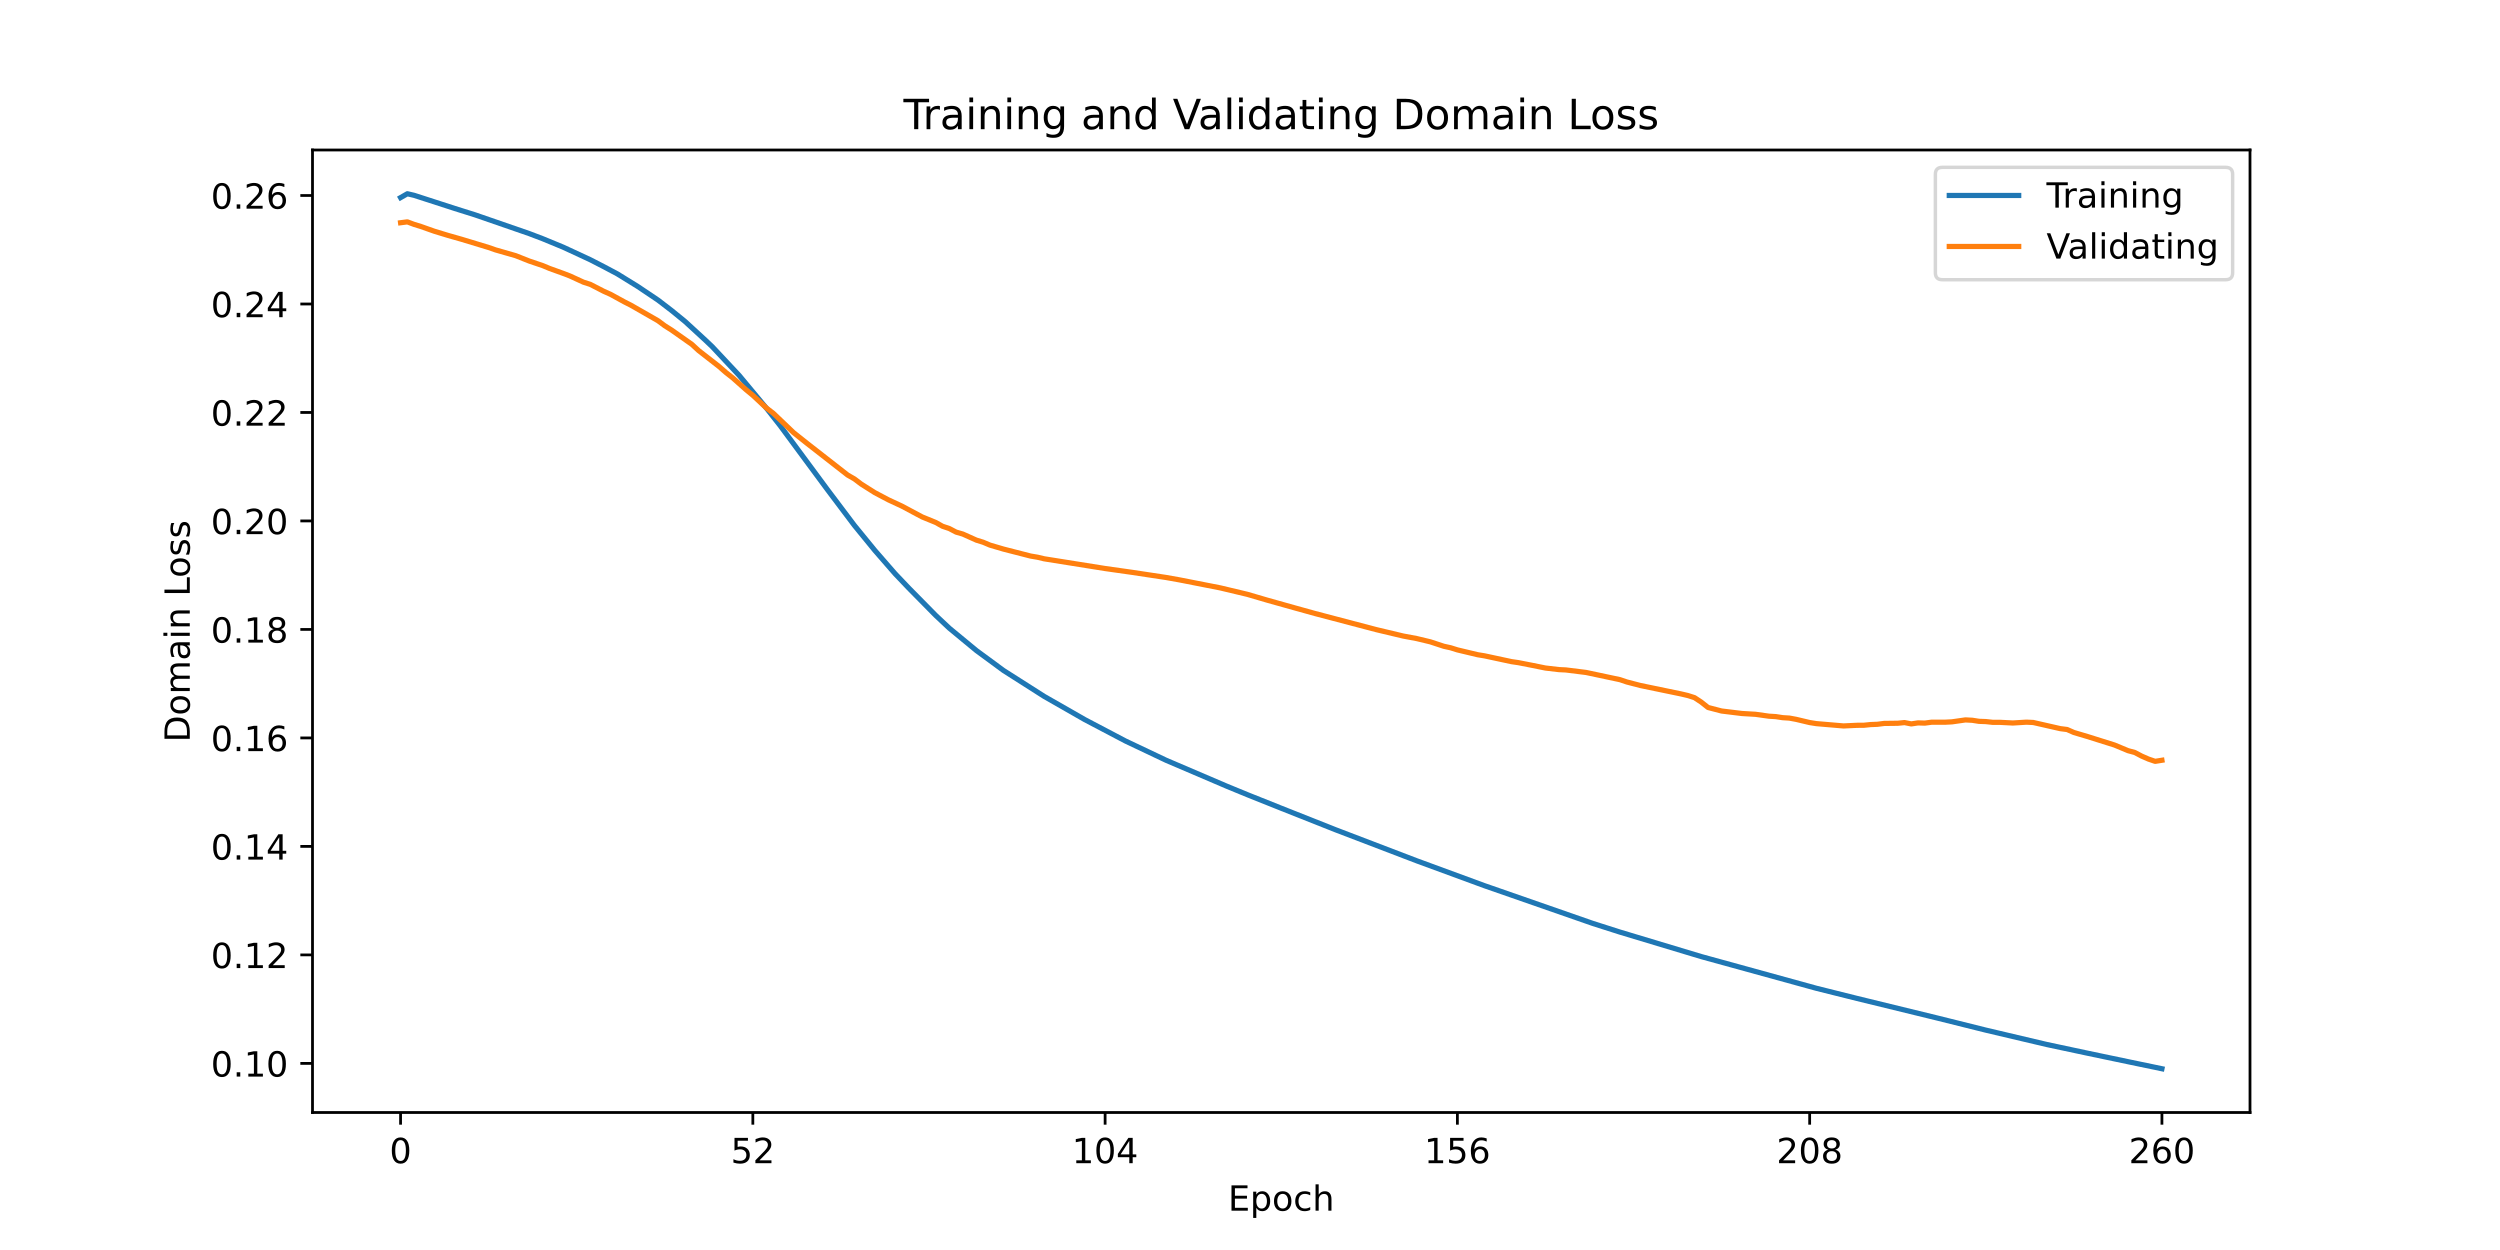
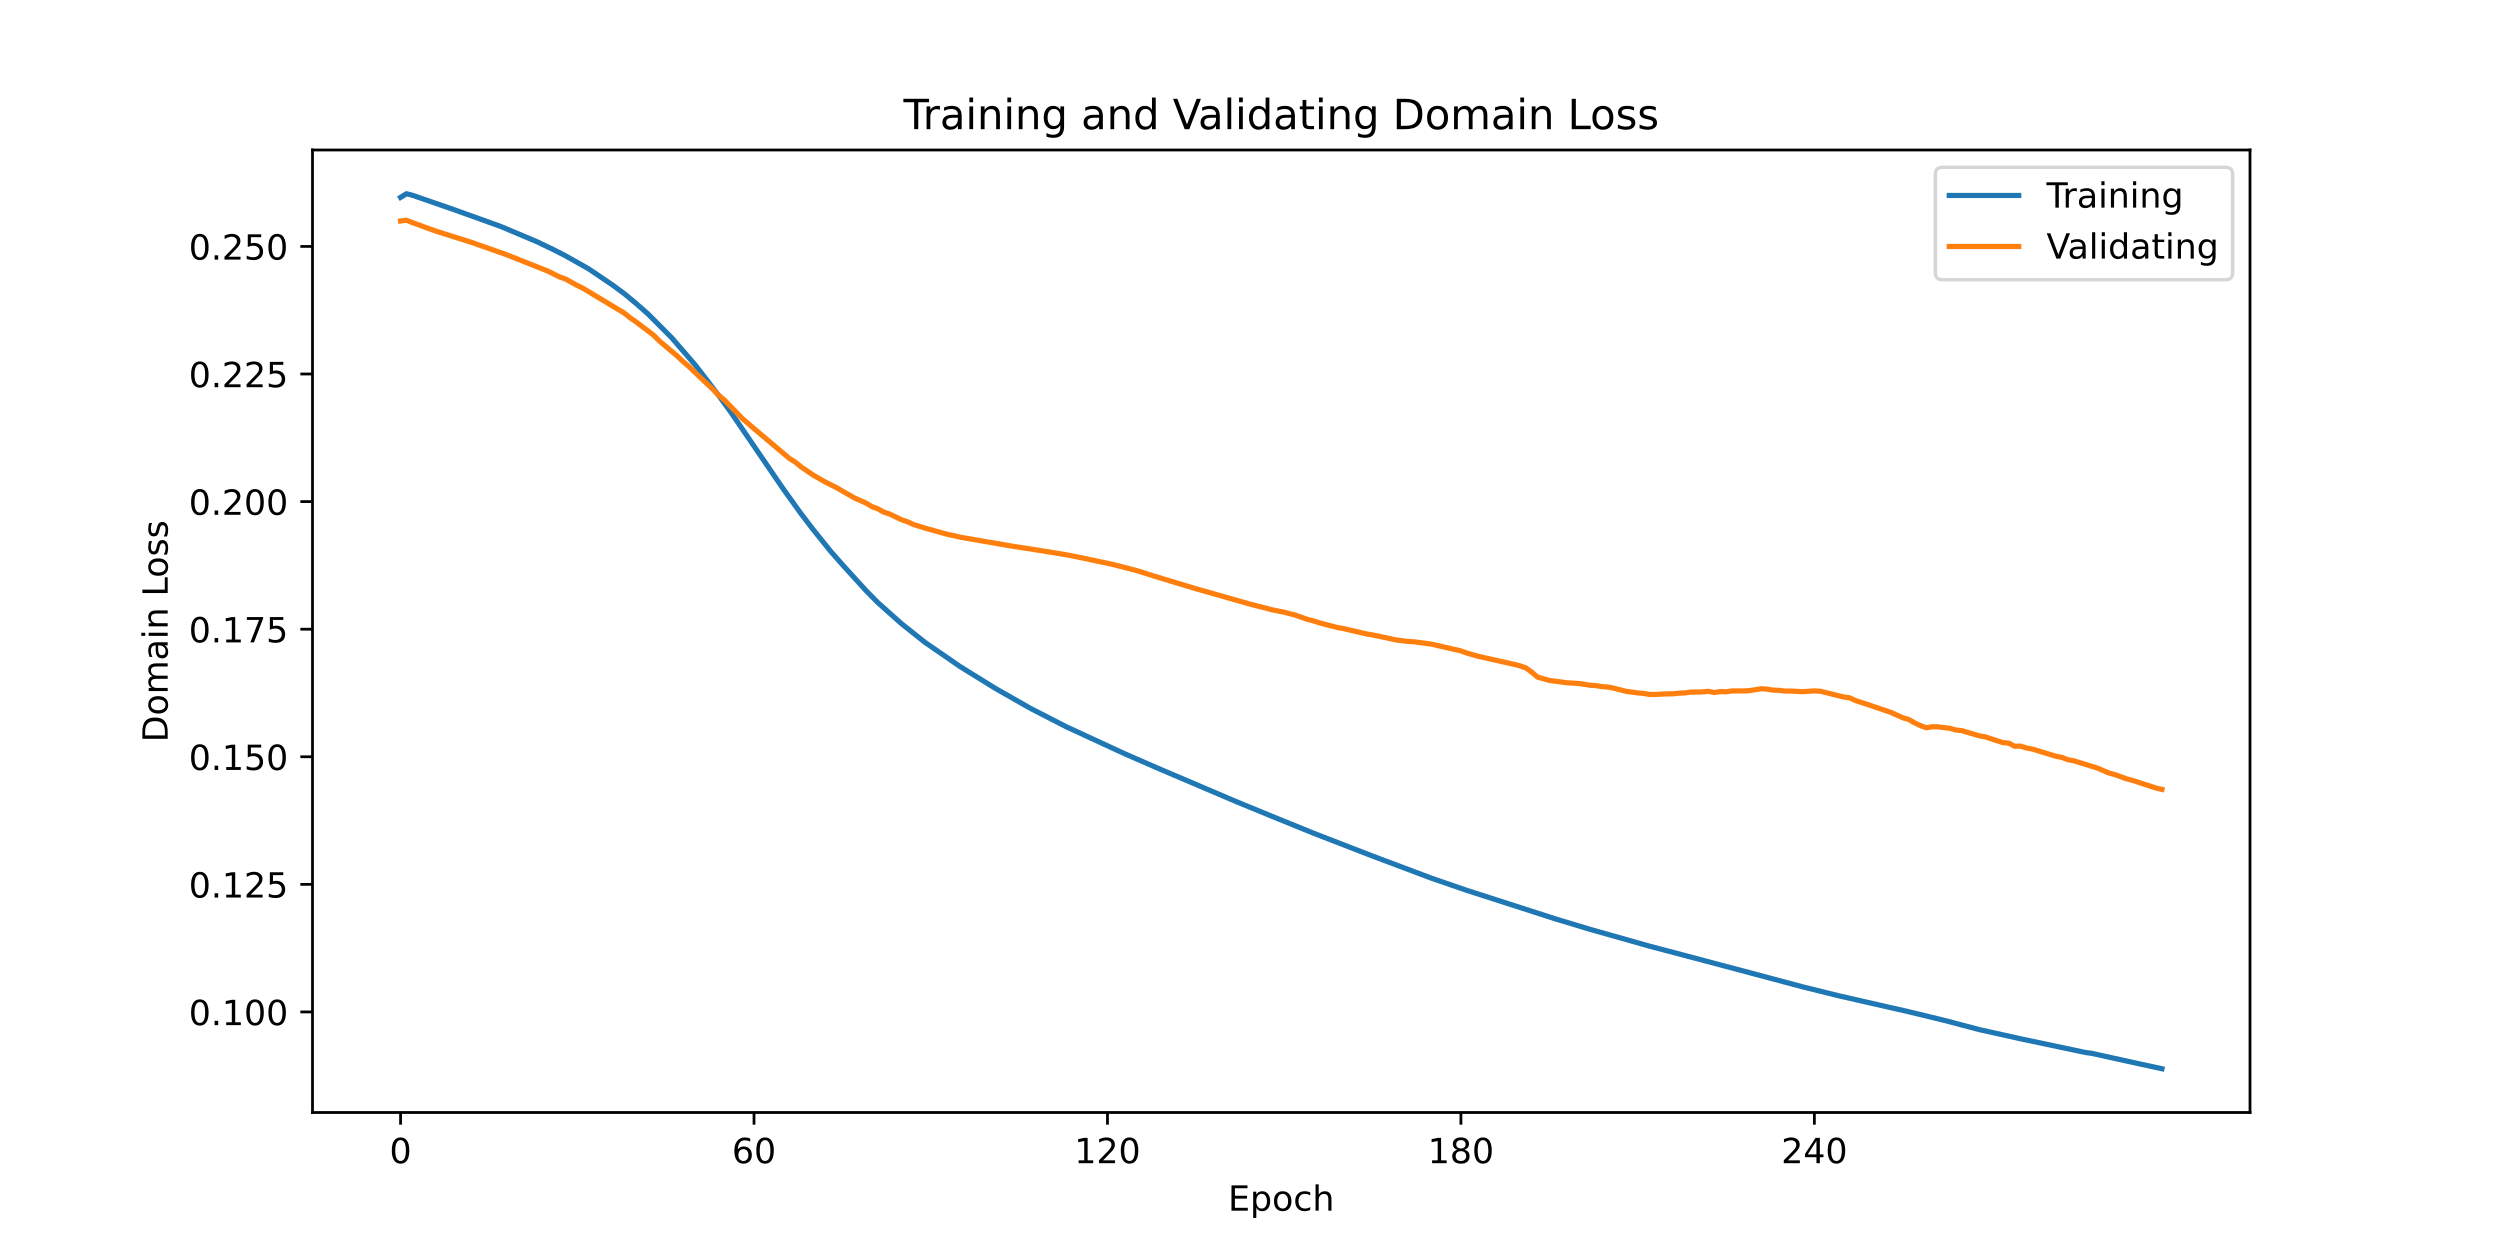
<svg xmlns="http://www.w3.org/2000/svg" xmlns:xlink="http://www.w3.org/1999/xlink" width="720pt" height="360pt" viewBox="0 0 720 360" version="1.1">
  <defs>
    <style type="text/css">*{stroke-linejoin: round; stroke-linecap: butt}</style>
  </defs>
  <g id="figure_1">
    <g id="patch_1">
      <path d="M 0 360  L 720 360  L 720 0  L 0 0  z " style="fill: #ffffff" />
    </g>
    <g id="axes_1">
      <g id="patch_2">
        <path d="M 90 320.4  L 648 320.4  L 648 43.2  L 90 43.2  z " style="fill: #ffffff" />
      </g>
      <g id="matplotlib.axis_1">
        <g id="xtick_1">
          <g id="line2d_1">
            <defs>
-               <path id="md393bb476e" d="M 0 0  L 0 3.5  " style="stroke: #000000; stroke-width: 0.8" />
+               <path id="m097f369ad6" d="M 0 0  L 0 3.5  " style="stroke: #000000; stroke-width: 0.8" />
            </defs>
            <g>
-               <use xlink:href="#md393bb476e" x="115.364" y="320.4" style="stroke: #000000; stroke-width: 0.8" />
+               <use xlink:href="#m097f369ad6" x="115.364" y="320.4" style="stroke: #000000; stroke-width: 0.8" />
            </g>
          </g>
          <g id="text_1">
            <g transform="translate(112.1824 334.9984) scale(0.1 -0.1)">
              <defs>
                <path id="DejaVuSans-30" d="M 2034 4250  Q 1547 4250 1301 3770  Q 1056 3291 1056 2328  Q 1056 1369 1301 889  Q 1547 409 2034 409  Q 2525 409 2770 889  Q 3016 1369 3016 2328  Q 3016 3291 2770 3770  Q 2525 4250 2034 4250  z M 2034 4750  Q 2819 4750 3233 4129  Q 3647 3509 3647 2328  Q 3647 1150 3233 529  Q 2819 -91 2034 -91  Q 1250 -91 836 529  Q 422 1150 422 2328  Q 422 3509 836 4129  Q 1250 4750 2034 4750  z " transform="scale(0.015625)" />
              </defs>
              <use xlink:href="#DejaVuSans-30" />
            </g>
          </g>
        </g>
        <g id="xtick_2">
          <g id="line2d_2">
            <g>
-               <use xlink:href="#md393bb476e" x="216.818" y="320.4" style="stroke: #000000; stroke-width: 0.8" />
+               <use xlink:href="#m097f369ad6" x="217.157" y="320.4" style="stroke: #000000; stroke-width: 0.8" />
            </g>
          </g>
          <g id="text_2">
-             <g transform="translate(210.4557 334.9984) scale(0.1 -0.1)">
-               <defs>
-                 <path id="DejaVuSans-35" d="M 691 4666  L 3169 4666  L 3169 4134  L 1269 4134  L 1269 2991  Q 1406 3038 1543 3061  Q 1681 3084 1819 3084  Q 2600 3084 3056 2656  Q 3513 2228 3513 1497  Q 3513 744 3044 326  Q 2575 -91 1722 -91  Q 1428 -91 1123 -41  Q 819 9 494 109  L 494 744  Q 775 591 1075 516  Q 1375 441 1709 441  Q 2250 441 2565 725  Q 2881 1009 2881 1497  Q 2881 1984 2565 2268  Q 2250 2553 1709 2553  Q 1456 2553 1204 2497  Q 953 2441 691 2322  L 691 4666  z " transform="scale(0.015625)" />
-                 <path id="DejaVuSans-32" d="M 1228 531  L 3431 531  L 3431 0  L 469 0  L 469 531  Q 828 903 1448 1529  Q 2069 2156 2228 2338  Q 2531 2678 2651 2914  Q 2772 3150 2772 3378  Q 2772 3750 2511 3984  Q 2250 4219 1831 4219  Q 1534 4219 1204 4116  Q 875 4013 500 3803  L 500 4441  Q 881 4594 1212 4672  Q 1544 4750 1819 4750  Q 2544 4750 2975 4387  Q 3406 4025 3406 3419  Q 3406 3131 3298 2873  Q 3191 2616 2906 2266  Q 2828 2175 2409 1742  Q 1991 1309 1228 531  z " transform="scale(0.015625)" />
-               </defs>
-               <use xlink:href="#DejaVuSans-35" />
-               <use xlink:href="#DejaVuSans-32" transform="translate(63.62305 0)" />
+             <g transform="translate(210.795 334.9984) scale(0.1 -0.1)">
+               <defs>
+                 <path id="DejaVuSans-36" d="M 2113 2584  Q 1688 2584 1439 2293  Q 1191 2003 1191 1497  Q 1191 994 1439 701  Q 1688 409 2113 409  Q 2538 409 2786 701  Q 3034 994 3034 1497  Q 3034 2003 2786 2293  Q 2538 2584 2113 2584  z M 3366 4563  L 3366 3988  Q 3128 4100 2886 4159  Q 2644 4219 2406 4219  Q 1781 4219 1451 3797  Q 1122 3375 1075 2522  Q 1259 2794 1537 2939  Q 1816 3084 2150 3084  Q 2853 3084 3261 2657  Q 3669 2231 3669 1497  Q 3669 778 3244 343  Q 2819 -91 2113 -91  Q 1303 -91 875 529  Q 447 1150 447 2328  Q 447 3434 972 4092  Q 1497 4750 2381 4750  Q 2619 4750 2861 4703  Q 3103 4656 3366 4563  z " transform="scale(0.015625)" />
+               </defs>
+               <use xlink:href="#DejaVuSans-36" />
+               <use xlink:href="#DejaVuSans-30" transform="translate(63.62305 0)" />
            </g>
          </g>
        </g>
        <g id="xtick_3">
          <g id="line2d_3">
            <g>
-               <use xlink:href="#md393bb476e" x="318.273" y="320.4" style="stroke: #000000; stroke-width: 0.8" />
+               <use xlink:href="#m097f369ad6" x="318.951" y="320.4" style="stroke: #000000; stroke-width: 0.8" />
            </g>
          </g>
          <g id="text_3">
-             <g transform="translate(308.729 334.9984) scale(0.1 -0.1)">
+             <g transform="translate(309.4076 334.9984) scale(0.1 -0.1)">
              <defs>
                <path id="DejaVuSans-31" d="M 794 531  L 1825 531  L 1825 4091  L 703 3866  L 703 4441  L 1819 4666  L 2450 4666  L 2450 531  L 3481 531  L 3481 0  L 794 0  L 794 531  z " transform="scale(0.015625)" />
-                 <path id="DejaVuSans-34" d="M 2419 4116  L 825 1625  L 2419 1625  L 2419 4116  z M 2253 4666  L 3047 4666  L 3047 1625  L 3713 1625  L 3713 1100  L 3047 1100  L 3047 0  L 2419 0  L 2419 1100  L 313 1100  L 313 1709  L 2253 4666  z " transform="scale(0.015625)" />
+                 <path id="DejaVuSans-32" d="M 1228 531  L 3431 531  L 3431 0  L 469 0  L 469 531  Q 828 903 1448 1529  Q 2069 2156 2228 2338  Q 2531 2678 2651 2914  Q 2772 3150 2772 3378  Q 2772 3750 2511 3984  Q 2250 4219 1831 4219  Q 1534 4219 1204 4116  Q 875 4013 500 3803  L 500 4441  Q 881 4594 1212 4672  Q 1544 4750 1819 4750  Q 2544 4750 2975 4387  Q 3406 4025 3406 3419  Q 3406 3131 3298 2873  Q 3191 2616 2906 2266  Q 2828 2175 2409 1742  Q 1991 1309 1228 531  z " transform="scale(0.015625)" />
              </defs>
              <use xlink:href="#DejaVuSans-31" />
-               <use xlink:href="#DejaVuSans-30" transform="translate(63.62305 0)" />
-               <use xlink:href="#DejaVuSans-34" transform="translate(127.2461 0)" />
+               <use xlink:href="#DejaVuSans-32" transform="translate(63.62305 0)" />
+               <use xlink:href="#DejaVuSans-30" transform="translate(127.2461 0)" />
            </g>
          </g>
        </g>
        <g id="xtick_4">
          <g id="line2d_4">
            <g>
-               <use xlink:href="#md393bb476e" x="419.727" y="320.4" style="stroke: #000000; stroke-width: 0.8" />
+               <use xlink:href="#m097f369ad6" x="420.745" y="320.4" style="stroke: #000000; stroke-width: 0.8" />
            </g>
          </g>
          <g id="text_4">
-             <g transform="translate(410.1835 334.9984) scale(0.1 -0.1)">
-               <defs>
-                 <path id="DejaVuSans-36" d="M 2113 2584  Q 1688 2584 1439 2293  Q 1191 2003 1191 1497  Q 1191 994 1439 701  Q 1688 409 2113 409  Q 2538 409 2786 701  Q 3034 994 3034 1497  Q 3034 2003 2786 2293  Q 2538 2584 2113 2584  z M 3366 4563  L 3366 3988  Q 3128 4100 2886 4159  Q 2644 4219 2406 4219  Q 1781 4219 1451 3797  Q 1122 3375 1075 2522  Q 1259 2794 1537 2939  Q 1816 3084 2150 3084  Q 2853 3084 3261 2657  Q 3669 2231 3669 1497  Q 3669 778 3244 343  Q 2819 -91 2113 -91  Q 1303 -91 875 529  Q 447 1150 447 2328  Q 447 3434 972 4092  Q 1497 4750 2381 4750  Q 2619 4750 2861 4703  Q 3103 4656 3366 4563  z " transform="scale(0.015625)" />
+             <g transform="translate(411.2015 334.9984) scale(0.1 -0.1)">
+               <defs>
+                 <path id="DejaVuSans-38" d="M 2034 2216  Q 1584 2216 1326 1975  Q 1069 1734 1069 1313  Q 1069 891 1326 650  Q 1584 409 2034 409  Q 2484 409 2743 651  Q 3003 894 3003 1313  Q 3003 1734 2745 1975  Q 2488 2216 2034 2216  z M 1403 2484  Q 997 2584 770 2862  Q 544 3141 544 3541  Q 544 4100 942 4425  Q 1341 4750 2034 4750  Q 2731 4750 3128 4425  Q 3525 4100 3525 3541  Q 3525 3141 3298 2862  Q 3072 2584 2669 2484  Q 3125 2378 3379 2068  Q 3634 1759 3634 1313  Q 3634 634 3220 271  Q 2806 -91 2034 -91  Q 1263 -91 848 271  Q 434 634 434 1313  Q 434 1759 690 2068  Q 947 2378 1403 2484  z M 1172 3481  Q 1172 3119 1398 2916  Q 1625 2713 2034 2713  Q 2441 2713 2670 2916  Q 2900 3119 2900 3481  Q 2900 3844 2670 4047  Q 2441 4250 2034 4250  Q 1625 4250 1398 4047  Q 1172 3844 1172 3481  z " transform="scale(0.015625)" />
              </defs>
              <use xlink:href="#DejaVuSans-31" />
-               <use xlink:href="#DejaVuSans-35" transform="translate(63.62305 0)" />
-               <use xlink:href="#DejaVuSans-36" transform="translate(127.2461 0)" />
+               <use xlink:href="#DejaVuSans-38" transform="translate(63.62305 0)" />
+               <use xlink:href="#DejaVuSans-30" transform="translate(127.2461 0)" />
            </g>
          </g>
        </g>
        <g id="xtick_5">
          <g id="line2d_5">
            <g>
-               <use xlink:href="#md393bb476e" x="521.182" y="320.4" style="stroke: #000000; stroke-width: 0.8" />
+               <use xlink:href="#m097f369ad6" x="522.539" y="320.4" style="stroke: #000000; stroke-width: 0.8" />
            </g>
          </g>
          <g id="text_5">
-             <g transform="translate(511.6381 334.9984) scale(0.1 -0.1)">
-               <defs>
-                 <path id="DejaVuSans-38" d="M 2034 2216  Q 1584 2216 1326 1975  Q 1069 1734 1069 1313  Q 1069 891 1326 650  Q 1584 409 2034 409  Q 2484 409 2743 651  Q 3003 894 3003 1313  Q 3003 1734 2745 1975  Q 2488 2216 2034 2216  z M 1403 2484  Q 997 2584 770 2862  Q 544 3141 544 3541  Q 544 4100 942 4425  Q 1341 4750 2034 4750  Q 2731 4750 3128 4425  Q 3525 4100 3525 3541  Q 3525 3141 3298 2862  Q 3072 2584 2669 2484  Q 3125 2378 3379 2068  Q 3634 1759 3634 1313  Q 3634 634 3220 271  Q 2806 -91 2034 -91  Q 1263 -91 848 271  Q 434 634 434 1313  Q 434 1759 690 2068  Q 947 2378 1403 2484  z M 1172 3481  Q 1172 3119 1398 2916  Q 1625 2713 2034 2713  Q 2441 2713 2670 2916  Q 2900 3119 2900 3481  Q 2900 3844 2670 4047  Q 2441 4250 2034 4250  Q 1625 4250 1398 4047  Q 1172 3844 1172 3481  z " transform="scale(0.015625)" />
+             <g transform="translate(512.9953 334.9984) scale(0.1 -0.1)">
+               <defs>
+                 <path id="DejaVuSans-34" d="M 2419 4116  L 825 1625  L 2419 1625  L 2419 4116  z M 2253 4666  L 3047 4666  L 3047 1625  L 3713 1625  L 3713 1100  L 3047 1100  L 3047 0  L 2419 0  L 2419 1100  L 313 1100  L 313 1709  L 2253 4666  z " transform="scale(0.015625)" />
              </defs>
              <use xlink:href="#DejaVuSans-32" />
-               <use xlink:href="#DejaVuSans-30" transform="translate(63.62305 0)" />
-               <use xlink:href="#DejaVuSans-38" transform="translate(127.2461 0)" />
-             </g>
-           </g>
-         </g>
-         <g id="xtick_6">
-           <g id="line2d_6">
-             <g>
-               <use xlink:href="#md393bb476e" x="622.636" y="320.4" style="stroke: #000000; stroke-width: 0.8" />
-             </g>
-           </g>
-           <g id="text_6">
-             <g transform="translate(613.0926 334.9984) scale(0.1 -0.1)">
-               <use xlink:href="#DejaVuSans-32" />
-               <use xlink:href="#DejaVuSans-36" transform="translate(63.62305 0)" />
+               <use xlink:href="#DejaVuSans-34" transform="translate(63.62305 0)" />
              <use xlink:href="#DejaVuSans-30" transform="translate(127.2461 0)" />
            </g>
          </g>
        </g>
-         <g id="text_7">
+         <g id="text_6">
          <g transform="translate(353.6891 348.6766) scale(0.1 -0.1)">
            <defs>
              <path id="DejaVuSans-45" d="M 628 4666  L 3578 4666  L 3578 4134  L 1259 4134  L 1259 2753  L 3481 2753  L 3481 2222  L 1259 2222  L 1259 531  L 3634 531  L 3634 0  L 628 0  L 628 4666  z " transform="scale(0.015625)" />
              <path id="DejaVuSans-70" d="M 1159 525  L 1159 -1331  L 581 -1331  L 581 3500  L 1159 3500  L 1159 2969  Q 1341 3281 1617 3432  Q 1894 3584 2278 3584  Q 2916 3584 3314 3078  Q 3713 2572 3713 1747  Q 3713 922 3314 415  Q 2916 -91 2278 -91  Q 1894 -91 1617 61  Q 1341 213 1159 525  z M 3116 1747  Q 3116 2381 2855 2742  Q 2594 3103 2138 3103  Q 1681 3103 1420 2742  Q 1159 2381 1159 1747  Q 1159 1113 1420 752  Q 1681 391 2138 391  Q 2594 391 2855 752  Q 3116 1113 3116 1747  z " transform="scale(0.015625)" />
              <path id="DejaVuSans-6f" d="M 1959 3097  Q 1497 3097 1228 2736  Q 959 2375 959 1747  Q 959 1119 1226 758  Q 1494 397 1959 397  Q 2419 397 2687 759  Q 2956 1122 2956 1747  Q 2956 2369 2687 2733  Q 2419 3097 1959 3097  z M 1959 3584  Q 2709 3584 3137 3096  Q 3566 2609 3566 1747  Q 3566 888 3137 398  Q 2709 -91 1959 -91  Q 1206 -91 779 398  Q 353 888 353 1747  Q 353 2609 779 3096  Q 1206 3584 1959 3584  z " transform="scale(0.015625)" />
              <path id="DejaVuSans-63" d="M 3122 3366  L 3122 2828  Q 2878 2963 2633 3030  Q 2388 3097 2138 3097  Q 1578 3097 1268 2742  Q 959 2388 959 1747  Q 959 1106 1268 751  Q 1578 397 2138 397  Q 2388 397 2633 464  Q 2878 531 3122 666  L 3122 134  Q 2881 22 2623 -34  Q 2366 -91 2075 -91  Q 1284 -91 818 406  Q 353 903 353 1747  Q 353 2603 823 3093  Q 1294 3584 2113 3584  Q 2378 3584 2631 3529  Q 2884 3475 3122 3366  z " transform="scale(0.015625)" />
              <path id="DejaVuSans-68" d="M 3513 2113  L 3513 0  L 2938 0  L 2938 2094  Q 2938 2591 2744 2837  Q 2550 3084 2163 3084  Q 1697 3084 1428 2787  Q 1159 2491 1159 1978  L 1159 0  L 581 0  L 581 4863  L 1159 4863  L 1159 2956  Q 1366 3272 1645 3428  Q 1925 3584 2291 3584  Q 2894 3584 3203 3211  Q 3513 2838 3513 2113  z " transform="scale(0.015625)" />
            </defs>
            <use xlink:href="#DejaVuSans-45" />
            <use xlink:href="#DejaVuSans-70" transform="translate(63.18359 0)" />
            <use xlink:href="#DejaVuSans-6f" transform="translate(126.6602 0)" />
            <use xlink:href="#DejaVuSans-63" transform="translate(187.8418 0)" />
            <use xlink:href="#DejaVuSans-68" transform="translate(242.8223 0)" />
          </g>
        </g>
      </g>
      <g id="matplotlib.axis_2">
        <g id="ytick_1">
-           <g id="line2d_7">
+           <g id="line2d_6">
            <defs>
-               <path id="m0c2654bdda" d="M 0 0  L -3.5 0  " style="stroke: #000000; stroke-width: 0.8" />
+               <path id="mda03889f95" d="M 0 0  L -3.5 0  " style="stroke: #000000; stroke-width: 0.8" />
            </defs>
            <g>
-               <use xlink:href="#m0c2654bdda" x="90" y="306.255" style="stroke: #000000; stroke-width: 0.8" />
-             </g>
-           </g>
-           <g id="text_8">
-             <g transform="translate(60.73438 310.0543) scale(0.1 -0.1)">
+               <use xlink:href="#mda03889f95" x="90" y="291.441" style="stroke: #000000; stroke-width: 0.8" />
+             </g>
+           </g>
+           <g id="text_7">
+             <g transform="translate(54.37188 295.2398) scale(0.1 -0.1)">
              <defs>
                <path id="DejaVuSans-2e" d="M 684 794  L 1344 794  L 1344 0  L 684 0  L 684 794  z " transform="scale(0.015625)" />
              </defs>
              <use xlink:href="#DejaVuSans-30" />
              <use xlink:href="#DejaVuSans-2e" transform="translate(63.62305 0)" />
              <use xlink:href="#DejaVuSans-31" transform="translate(95.41016 0)" />
              <use xlink:href="#DejaVuSans-30" transform="translate(159.0332 0)" />
+               <use xlink:href="#DejaVuSans-30" transform="translate(222.6562 0)" />
            </g>
          </g>
        </g>
        <g id="ytick_2">
-           <g id="line2d_8">
-             <g>
-               <use xlink:href="#m0c2654bdda" x="90" y="275.011" style="stroke: #000000; stroke-width: 0.8" />
-             </g>
-           </g>
-           <g id="text_9">
-             <g transform="translate(60.73438 278.8103) scale(0.1 -0.1)">
+           <g id="line2d_7">
+             <g>
+               <use xlink:href="#mda03889f95" x="90" y="254.696" style="stroke: #000000; stroke-width: 0.8" />
+             </g>
+           </g>
+           <g id="text_8">
+             <g transform="translate(54.37188 258.495) scale(0.1 -0.1)">
+               <defs>
+                 <path id="DejaVuSans-35" d="M 691 4666  L 3169 4666  L 3169 4134  L 1269 4134  L 1269 2991  Q 1406 3038 1543 3061  Q 1681 3084 1819 3084  Q 2600 3084 3056 2656  Q 3513 2228 3513 1497  Q 3513 744 3044 326  Q 2575 -91 1722 -91  Q 1428 -91 1123 -41  Q 819 9 494 109  L 494 744  Q 775 591 1075 516  Q 1375 441 1709 441  Q 2250 441 2565 725  Q 2881 1009 2881 1497  Q 2881 1984 2565 2268  Q 2250 2553 1709 2553  Q 1456 2553 1204 2497  Q 953 2441 691 2322  L 691 4666  z " transform="scale(0.015625)" />
+               </defs>
              <use xlink:href="#DejaVuSans-30" />
              <use xlink:href="#DejaVuSans-2e" transform="translate(63.62305 0)" />
              <use xlink:href="#DejaVuSans-31" transform="translate(95.41016 0)" />
              <use xlink:href="#DejaVuSans-32" transform="translate(159.0332 0)" />
+               <use xlink:href="#DejaVuSans-35" transform="translate(222.6562 0)" />
            </g>
          </g>
        </g>
        <g id="ytick_3">
+           <g id="line2d_8">
+             <g>
+               <use xlink:href="#mda03889f95" x="90" y="217.951" style="stroke: #000000; stroke-width: 0.8" />
+             </g>
+           </g>
+           <g id="text_9">
+             <g transform="translate(54.37188 221.7501) scale(0.1 -0.1)">
+               <use xlink:href="#DejaVuSans-30" />
+               <use xlink:href="#DejaVuSans-2e" transform="translate(63.62305 0)" />
+               <use xlink:href="#DejaVuSans-31" transform="translate(95.41016 0)" />
+               <use xlink:href="#DejaVuSans-35" transform="translate(159.0332 0)" />
+               <use xlink:href="#DejaVuSans-30" transform="translate(222.6562 0)" />
+             </g>
+           </g>
+         </g>
+         <g id="ytick_4">
          <g id="line2d_9">
            <g>
-               <use xlink:href="#m0c2654bdda" x="90" y="243.767" style="stroke: #000000; stroke-width: 0.8" />
+               <use xlink:href="#mda03889f95" x="90" y="181.206" style="stroke: #000000; stroke-width: 0.8" />
            </g>
          </g>
          <g id="text_10">
-             <g transform="translate(60.73438 247.5663) scale(0.1 -0.1)">
+             <g transform="translate(54.37188 185.0053) scale(0.1 -0.1)">
+               <defs>
+                 <path id="DejaVuSans-37" d="M 525 4666  L 3525 4666  L 3525 4397  L 1831 0  L 1172 0  L 2766 4134  L 525 4134  L 525 4666  z " transform="scale(0.015625)" />
+               </defs>
              <use xlink:href="#DejaVuSans-30" />
              <use xlink:href="#DejaVuSans-2e" transform="translate(63.62305 0)" />
              <use xlink:href="#DejaVuSans-31" transform="translate(95.41016 0)" />
-               <use xlink:href="#DejaVuSans-34" transform="translate(159.0332 0)" />
-             </g>
-           </g>
-         </g>
-         <g id="ytick_4">
+               <use xlink:href="#DejaVuSans-37" transform="translate(159.0332 0)" />
+               <use xlink:href="#DejaVuSans-35" transform="translate(222.6562 0)" />
+             </g>
+           </g>
+         </g>
+         <g id="ytick_5">
          <g id="line2d_10">
            <g>
-               <use xlink:href="#m0c2654bdda" x="90" y="212.523" style="stroke: #000000; stroke-width: 0.8" />
+               <use xlink:href="#mda03889f95" x="90" y="144.461" style="stroke: #000000; stroke-width: 0.8" />
            </g>
          </g>
          <g id="text_11">
-             <g transform="translate(60.73438 216.3224) scale(0.1 -0.1)">
-               <use xlink:href="#DejaVuSans-30" />
-               <use xlink:href="#DejaVuSans-2e" transform="translate(63.62305 0)" />
-               <use xlink:href="#DejaVuSans-31" transform="translate(95.41016 0)" />
-               <use xlink:href="#DejaVuSans-36" transform="translate(159.0332 0)" />
-             </g>
-           </g>
-         </g>
-         <g id="ytick_5">
-           <g id="line2d_11">
-             <g>
-               <use xlink:href="#m0c2654bdda" x="90" y="181.279" style="stroke: #000000; stroke-width: 0.8" />
-             </g>
-           </g>
-           <g id="text_12">
-             <g transform="translate(60.73438 185.0784) scale(0.1 -0.1)">
-               <use xlink:href="#DejaVuSans-30" />
-               <use xlink:href="#DejaVuSans-2e" transform="translate(63.62305 0)" />
-               <use xlink:href="#DejaVuSans-31" transform="translate(95.41016 0)" />
-               <use xlink:href="#DejaVuSans-38" transform="translate(159.0332 0)" />
-             </g>
-           </g>
-         </g>
-         <g id="ytick_6">
-           <g id="line2d_12">
-             <g>
-               <use xlink:href="#m0c2654bdda" x="90" y="150.035" style="stroke: #000000; stroke-width: 0.8" />
-             </g>
-           </g>
-           <g id="text_13">
-             <g transform="translate(60.73438 153.8345) scale(0.1 -0.1)">
+             <g transform="translate(54.37188 148.2604) scale(0.1 -0.1)">
              <use xlink:href="#DejaVuSans-30" />
              <use xlink:href="#DejaVuSans-2e" transform="translate(63.62305 0)" />
              <use xlink:href="#DejaVuSans-32" transform="translate(95.41016 0)" />
              <use xlink:href="#DejaVuSans-30" transform="translate(159.0332 0)" />
-             </g>
-           </g>
-         </g>
-         <g id="ytick_7">
-           <g id="line2d_13">
-             <g>
-               <use xlink:href="#m0c2654bdda" x="90" y="118.791" style="stroke: #000000; stroke-width: 0.8" />
-             </g>
-           </g>
-           <g id="text_14">
-             <g transform="translate(60.73438 122.5905) scale(0.1 -0.1)">
+               <use xlink:href="#DejaVuSans-30" transform="translate(222.6562 0)" />
+             </g>
+           </g>
+         </g>
+         <g id="ytick_6">
+           <g id="line2d_11">
+             <g>
+               <use xlink:href="#mda03889f95" x="90" y="107.716" style="stroke: #000000; stroke-width: 0.8" />
+             </g>
+           </g>
+           <g id="text_12">
+             <g transform="translate(54.37188 111.5156) scale(0.1 -0.1)">
              <use xlink:href="#DejaVuSans-30" />
              <use xlink:href="#DejaVuSans-2e" transform="translate(63.62305 0)" />
              <use xlink:href="#DejaVuSans-32" transform="translate(95.41016 0)" />
              <use xlink:href="#DejaVuSans-32" transform="translate(159.0332 0)" />
-             </g>
-           </g>
-         </g>
-         <g id="ytick_8">
-           <g id="line2d_14">
-             <g>
-               <use xlink:href="#m0c2654bdda" x="90" y="87.547" style="stroke: #000000; stroke-width: 0.8" />
-             </g>
-           </g>
-           <g id="text_15">
-             <g transform="translate(60.73438 91.34655) scale(0.1 -0.1)">
+               <use xlink:href="#DejaVuSans-35" transform="translate(222.6562 0)" />
+             </g>
+           </g>
+         </g>
+         <g id="ytick_7">
+           <g id="line2d_12">
+             <g>
+               <use xlink:href="#mda03889f95" x="90" y="70.972" style="stroke: #000000; stroke-width: 0.8" />
+             </g>
+           </g>
+           <g id="text_13">
+             <g transform="translate(54.37188 74.77076) scale(0.1 -0.1)">
              <use xlink:href="#DejaVuSans-30" />
              <use xlink:href="#DejaVuSans-2e" transform="translate(63.62305 0)" />
              <use xlink:href="#DejaVuSans-32" transform="translate(95.41016 0)" />
-               <use xlink:href="#DejaVuSans-34" transform="translate(159.0332 0)" />
-             </g>
-           </g>
-         </g>
-         <g id="ytick_9">
-           <g id="line2d_15">
-             <g>
-               <use xlink:href="#m0c2654bdda" x="90" y="56.303" style="stroke: #000000; stroke-width: 0.8" />
-             </g>
-           </g>
-           <g id="text_16">
-             <g transform="translate(60.73438 60.1026) scale(0.1 -0.1)">
-               <use xlink:href="#DejaVuSans-30" />
-               <use xlink:href="#DejaVuSans-2e" transform="translate(63.62305 0)" />
-               <use xlink:href="#DejaVuSans-32" transform="translate(95.41016 0)" />
-               <use xlink:href="#DejaVuSans-36" transform="translate(159.0332 0)" />
-             </g>
-           </g>
-         </g>
-         <g id="text_17">
-           <g transform="translate(54.65469 213.7578) rotate(-90) scale(0.1 -0.1)">
+               <use xlink:href="#DejaVuSans-35" transform="translate(159.0332 0)" />
+               <use xlink:href="#DejaVuSans-30" transform="translate(222.6562 0)" />
+             </g>
+           </g>
+         </g>
+         <g id="text_14">
+           <g transform="translate(48.29219 213.7578) rotate(-90) scale(0.1 -0.1)">
            <defs>
              <path id="DejaVuSans-44" d="M 1259 4147  L 1259 519  L 2022 519  Q 2988 519 3436 956  Q 3884 1394 3884 2338  Q 3884 3275 3436 3711  Q 2988 4147 2022 4147  L 1259 4147  z M 628 4666  L 1925 4666  Q 3281 4666 3915 4102  Q 4550 3538 4550 2338  Q 4550 1131 3912 565  Q 3275 0 1925 0  L 628 0  L 628 4666  z " transform="scale(0.015625)" />
              <path id="DejaVuSans-6d" d="M 3328 2828  Q 3544 3216 3844 3400  Q 4144 3584 4550 3584  Q 5097 3584 5394 3201  Q 5691 2819 5691 2113  L 5691 0  L 5113 0  L 5113 2094  Q 5113 2597 4934 2840  Q 4756 3084 4391 3084  Q 3944 3084 3684 2787  Q 3425 2491 3425 1978  L 3425 0  L 2847 0  L 2847 2094  Q 2847 2600 2669 2842  Q 2491 3084 2119 3084  Q 1678 3084 1418 2786  Q 1159 2488 1159 1978  L 1159 0  L 581 0  L 581 3500  L 1159 3500  L 1159 2956  Q 1356 3278 1631 3431  Q 1906 3584 2284 3584  Q 2666 3584 2933 3390  Q 3200 3197 3328 2828  z " transform="scale(0.015625)" />
              <path id="DejaVuSans-61" d="M 2194 1759  Q 1497 1759 1228 1600  Q 959 1441 959 1056  Q 959 750 1161 570  Q 1363 391 1709 391  Q 2188 391 2477 730  Q 2766 1069 2766 1631  L 2766 1759  L 2194 1759  z M 3341 1997  L 3341 0  L 2766 0  L 2766 531  Q 2569 213 2275 61  Q 1981 -91 1556 -91  Q 1019 -91 701 211  Q 384 513 384 1019  Q 384 1609 779 1909  Q 1175 2209 1959 2209  L 2766 2209  L 2766 2266  Q 2766 2663 2505 2880  Q 2244 3097 1772 3097  Q 1472 3097 1187 3025  Q 903 2953 641 2809  L 641 3341  Q 956 3463 1253 3523  Q 1550 3584 1831 3584  Q 2591 3584 2966 3190  Q 3341 2797 3341 1997  z " transform="scale(0.015625)" />
              <path id="DejaVuSans-69" d="M 603 3500  L 1178 3500  L 1178 0  L 603 0  L 603 3500  z M 603 4863  L 1178 4863  L 1178 4134  L 603 4134  L 603 4863  z " transform="scale(0.015625)" />
              <path id="DejaVuSans-6e" d="M 3513 2113  L 3513 0  L 2938 0  L 2938 2094  Q 2938 2591 2744 2837  Q 2550 3084 2163 3084  Q 1697 3084 1428 2787  Q 1159 2491 1159 1978  L 1159 0  L 581 0  L 581 3500  L 1159 3500  L 1159 2956  Q 1366 3272 1645 3428  Q 1925 3584 2291 3584  Q 2894 3584 3203 3211  Q 3513 2838 3513 2113  z " transform="scale(0.015625)" />
              <path id="DejaVuSans-20" transform="scale(0.015625)" />
              <path id="DejaVuSans-4c" d="M 628 4666  L 1259 4666  L 1259 531  L 3531 531  L 3531 0  L 628 0  L 628 4666  z " transform="scale(0.015625)" />
              <path id="DejaVuSans-73" d="M 2834 3397  L 2834 2853  Q 2591 2978 2328 3040  Q 2066 3103 1784 3103  Q 1356 3103 1142 2972  Q 928 2841 928 2578  Q 928 2378 1081 2264  Q 1234 2150 1697 2047  L 1894 2003  Q 2506 1872 2764 1633  Q 3022 1394 3022 966  Q 3022 478 2636 193  Q 2250 -91 1575 -91  Q 1294 -91 989 -36  Q 684 19 347 128  L 347 722  Q 666 556 975 473  Q 1284 391 1588 391  Q 1994 391 2212 530  Q 2431 669 2431 922  Q 2431 1156 2273 1281  Q 2116 1406 1581 1522  L 1381 1569  Q 847 1681 609 1914  Q 372 2147 372 2553  Q 372 3047 722 3315  Q 1072 3584 1716 3584  Q 2034 3584 2315 3537  Q 2597 3491 2834 3397  z " transform="scale(0.015625)" />
            </defs>
            <use xlink:href="#DejaVuSans-44" />
            <use xlink:href="#DejaVuSans-6f" transform="translate(77.00195 0)" />
            <use xlink:href="#DejaVuSans-6d" transform="translate(138.1836 0)" />
            <use xlink:href="#DejaVuSans-61" transform="translate(235.5957 0)" />
            <use xlink:href="#DejaVuSans-69" transform="translate(296.875 0)" />
            <use xlink:href="#DejaVuSans-6e" transform="translate(324.6582 0)" />
            <use xlink:href="#DejaVuSans-20" transform="translate(388.0371 0)" />
            <use xlink:href="#DejaVuSans-4c" transform="translate(419.8242 0)" />
            <use xlink:href="#DejaVuSans-6f" transform="translate(473.7871 0)" />
            <use xlink:href="#DejaVuSans-73" transform="translate(534.9688 0)" />
            <use xlink:href="#DejaVuSans-73" transform="translate(587.0684 0)" />
          </g>
        </g>
      </g>
-       <g id="line2d_16">
-         <path d="M 115.364 56.914  L 117.315 55.8  L 119.266 56.253  L 130.972 60.04  L 136.825 61.879  L 152.434 67.278  L 156.336 68.765  L 162.189 71.181  L 169.993 74.799  L 173.895 76.806  L 177.797 78.879  L 183.65 82.493  L 189.503 86.421  L 193.406 89.415  L 197.308 92.596  L 203.161 97.977  L 205.112 99.833  L 212.916 108.167  L 220.72 117.545  L 224.622 122.502  L 238.28 140.981  L 246.084 151.341  L 251.937 158.505  L 257.79 165.231  L 261.692 169.329  L 269.497 177.25  L 273.399 180.912  L 281.203 187.356  L 289.007 193.096  L 300.713 200.554  L 312.42 207.249  L 324.126 213.403  L 335.832 218.955  L 353.392 226.464  L 359.245 228.871  L 369 232.772  L 384.608 238.958  L 408.021 247.911  L 427.531 255.08  L 458.748 265.952  L 466.552 268.444  L 489.965 275.498  L 523.133 284.631  L 534.839 287.555  L 558.252 293.271  L 571.909 296.675  L 589.469 300.816  L 601.175 303.314  L 612.881 305.769  L 622.636 307.8  L 622.636 307.8  " clip-path="url(#p273766f576)" style="fill: none; stroke: #1f77b4; stroke-width: 1.5; stroke-linecap: square" />
-       </g>
-       <g id="line2d_17">
-         <path d="M 115.364 64.149  L 117.315 63.898  L 119.266 64.629  L 121.217 65.227  L 125.119 66.609  L 129.021 67.797  L 132.923 68.909  L 140.727 71.277  L 142.678 71.958  L 148.531 73.639  L 152.434 75.184  L 156.336 76.506  L 158.287 77.322  L 162.189 78.729  L 164.14 79.478  L 168.042 81.271  L 169.993 81.893  L 173.895 83.899  L 175.846 84.771  L 179.748 86.91  L 181.699 87.901  L 189.503 92.368  L 191.455 93.818  L 193.406 95.05  L 199.259 99.173  L 201.21 100.972  L 207.063 105.533  L 209.014 107.239  L 210.965 108.78  L 214.867 112.238  L 216.818 113.848  L 220.72 117.501  L 222.671 118.988  L 228.524 124.58  L 232.427 127.687  L 244.133 136.819  L 246.084 137.939  L 248.035 139.413  L 251.937 141.88  L 255.839 143.943  L 259.741 145.758  L 265.594 148.881  L 269.497 150.471  L 271.448 151.565  L 273.399 152.219  L 275.35 153.243  L 277.301 153.812  L 281.203 155.562  L 283.154 156.165  L 285.105 156.992  L 289.007 158.14  L 296.811 160.143  L 298.762 160.472  L 300.713 160.934  L 318.273 163.735  L 326.077 164.841  L 335.832 166.315  L 339.734 167.012  L 351.441 169.311  L 359.245 171.17  L 365.098 172.885  L 372.902 175.073  L 378.755 176.698  L 396.315 181.321  L 404.119 183.178  L 408.021 183.909  L 411.923 184.845  L 415.825 186.128  L 417.776 186.558  L 419.727 187.167  L 425.58 188.564  L 427.531 188.882  L 435.336 190.557  L 437.287 190.841  L 441.189 191.604  L 445.091 192.393  L 448.993 192.849  L 450.944 192.942  L 456.797 193.671  L 466.552 195.743  L 468.503 196.404  L 472.406 197.42  L 484.112 199.846  L 486.063 200.302  L 488.014 200.921  L 489.965 202.206  L 491.916 203.755  L 495.818 204.77  L 501.671 205.487  L 505.573 205.718  L 509.476 206.266  L 511.427 206.384  L 513.378 206.686  L 515.329 206.81  L 517.28 207.171  L 521.182 208.097  L 523.133 208.406  L 530.937 209.071  L 534.839 208.888  L 536.79 208.874  L 538.741 208.675  L 540.692 208.596  L 542.643 208.348  L 546.545 208.298  L 548.497 208.103  L 550.448 208.485  L 552.399 208.194  L 554.35 208.254  L 556.301 207.995  L 560.203 207.993  L 562.154 207.892  L 566.056 207.335  L 568.007 207.438  L 569.958 207.744  L 571.909 207.816  L 573.86 208.026  L 575.811 208.025  L 579.713 208.222  L 583.615 207.984  L 585.566 208.074  L 593.371 209.852  L 595.322 210.098  L 597.273 210.957  L 601.175 212.116  L 608.979 214.567  L 612.881 216.194  L 614.832 216.72  L 616.783 217.75  L 618.734 218.603  L 620.685 219.268  L 622.636 218.953  L 622.636 218.953  " clip-path="url(#p273766f576)" style="fill: none; stroke: #ff7f0e; stroke-width: 1.5; stroke-linecap: square" />
+       <g id="line2d_13">
+         <path d="M 115.364 56.848  L 117.06 55.8  L 118.757 56.227  L 130.633 60.34  L 144.205 65.218  L 154.385 69.5  L 159.474 71.93  L 162.867 73.675  L 167.957 76.535  L 169.654 77.514  L 176.44 82.105  L 179.833 84.609  L 183.226 87.427  L 186.619 90.419  L 193.406 97.229  L 200.192 105.07  L 206.978 113.892  L 210.371 118.556  L 225.64 140.904  L 230.73 147.989  L 234.123 152.43  L 239.213 158.758  L 242.606 162.614  L 249.392 170.067  L 252.785 173.512  L 259.572 179.575  L 266.358 184.975  L 276.537 191.992  L 286.717 198.291  L 296.896 204.08  L 307.075 209.304  L 324.041 217.143  L 334.22 221.576  L 356.276 230.966  L 368.152 235.843  L 378.331 239.978  L 395.297 246.545  L 412.262 252.921  L 422.442 256.426  L 447.89 264.62  L 458.07 267.69  L 475.035 272.49  L 485.215 275.169  L 519.146 284.207  L 529.325 286.73  L 537.808 288.674  L 549.684 291.376  L 559.863 293.845  L 570.043 296.528  L 581.919 299.171  L 600.581 303.113  L 602.278 303.335  L 615.85 306.327  L 622.636 307.8  L 622.636 307.8  " clip-path="url(#pc903603a75)" style="fill: none; stroke: #1f77b4; stroke-width: 1.5; stroke-linecap: square" />
+       </g>
+       <g id="line2d_14">
+         <path d="M 115.364 63.655  L 117.06 63.419  L 118.757 64.106  L 122.15 65.342  L 125.543 66.57  L 135.722 69.777  L 145.902 73.364  L 157.778 78.078  L 161.171 79.765  L 162.867 80.35  L 166.261 82.237  L 167.957 83.057  L 179.833 90.205  L 181.53 91.569  L 183.226 92.728  L 188.316 96.607  L 190.012 98.3  L 195.102 102.591  L 196.799 104.196  L 198.495 105.646  L 201.888 108.9  L 205.282 112.077  L 206.978 113.852  L 208.675 115.251  L 213.764 120.511  L 217.157 123.435  L 227.337 132.027  L 229.033 133.08  L 230.73 134.467  L 234.123 136.788  L 237.516 138.729  L 240.909 140.437  L 245.999 143.375  L 249.392 144.872  L 251.089 145.9  L 252.785 146.516  L 254.482 147.479  L 256.178 148.015  L 259.572 149.661  L 261.268 150.228  L 262.965 151.007  L 266.358 152.087  L 273.144 153.971  L 274.841 154.28  L 276.537 154.715  L 291.806 157.351  L 298.593 158.391  L 307.075 159.778  L 310.469 160.434  L 320.648 162.597  L 327.434 164.346  L 332.524 165.959  L 339.31 168.018  L 344.4 169.547  L 359.669 173.896  L 366.455 175.644  L 369.848 176.332  L 373.241 177.212  L 376.635 178.419  L 378.331 178.823  L 380.028 179.396  L 385.117 180.711  L 386.814 181.01  L 393.6 182.586  L 395.297 182.854  L 398.69 183.572  L 402.083 184.314  L 405.476 184.743  L 407.173 184.83  L 412.262 185.516  L 420.745 187.466  L 422.442 188.087  L 425.835 189.043  L 436.014 191.325  L 437.711 191.755  L 439.407 192.337  L 441.104 193.546  L 442.801 195.003  L 446.194 195.958  L 451.283 196.633  L 454.676 196.85  L 458.07 197.366  L 459.766 197.477  L 461.463 197.761  L 463.159 197.877  L 464.856 198.217  L 468.249 199.089  L 471.642 199.561  L 473.339 199.7  L 475.035 199.995  L 476.732 200.005  L 480.125 199.832  L 481.822 199.82  L 483.518 199.633  L 485.215 199.558  L 486.911 199.324  L 490.304 199.278  L 492.001 199.095  L 493.697 199.454  L 495.394 199.18  L 497.091 199.236  L 498.787 198.993  L 502.18 198.991  L 503.877 198.895  L 507.27 198.371  L 508.967 198.469  L 510.663 198.756  L 512.36 198.824  L 514.056 199.022  L 515.753 199.021  L 519.146 199.206  L 522.539 198.983  L 524.236 199.067  L 531.022 200.739  L 532.718 200.972  L 534.415 201.78  L 537.808 202.87  L 544.594 205.176  L 547.988 206.706  L 549.684 207.202  L 551.381 208.171  L 553.077 208.973  L 554.774 209.599  L 556.47 209.302  L 558.167 209.336  L 561.56 209.752  L 563.257 210.245  L 564.953 210.413  L 570.043 211.924  L 571.739 212.214  L 576.829 213.876  L 578.526 214.026  L 580.222 214.925  L 581.919 214.879  L 583.615 215.425  L 585.312 215.73  L 592.098 217.799  L 593.795 218.119  L 595.491 218.782  L 597.188 219.094  L 603.974 221.186  L 607.367 222.626  L 609.064 223.079  L 612.457 224.303  L 614.154 224.75  L 620.94 226.957  L 622.636 227.348  L 622.636 227.348  " clip-path="url(#pc903603a75)" style="fill: none; stroke: #ff7f0e; stroke-width: 1.5; stroke-linecap: square" />
      </g>
      <g id="patch_3">
        <path d="M 90 320.4  L 90 43.2  " style="fill: none; stroke: #000000; stroke-width: 0.8; stroke-linejoin: miter; stroke-linecap: square" />
      </g>
      <g id="patch_4">
        <path d="M 648 320.4  L 648 43.2  " style="fill: none; stroke: #000000; stroke-width: 0.8; stroke-linejoin: miter; stroke-linecap: square" />
      </g>
      <g id="patch_5">
        <path d="M 90 320.4  L 648 320.4  " style="fill: none; stroke: #000000; stroke-width: 0.8; stroke-linejoin: miter; stroke-linecap: square" />
      </g>
      <g id="patch_6">
        <path d="M 90 43.2  L 648 43.2  " style="fill: none; stroke: #000000; stroke-width: 0.8; stroke-linejoin: miter; stroke-linecap: square" />
      </g>
-       <g id="text_18">
+       <g id="text_15">
        <g transform="translate(260.2041 37.2) scale(0.12 -0.12)">
          <defs>
            <path id="DejaVuSans-54" d="M -19 4666  L 3928 4666  L 3928 4134  L 2272 4134  L 2272 0  L 1638 0  L 1638 4134  L -19 4134  L -19 4666  z " transform="scale(0.015625)" />
            <path id="DejaVuSans-72" d="M 2631 2963  Q 2534 3019 2420 3045  Q 2306 3072 2169 3072  Q 1681 3072 1420 2755  Q 1159 2438 1159 1844  L 1159 0  L 581 0  L 581 3500  L 1159 3500  L 1159 2956  Q 1341 3275 1631 3429  Q 1922 3584 2338 3584  Q 2397 3584 2469 3576  Q 2541 3569 2628 3553  L 2631 2963  z " transform="scale(0.015625)" />
            <path id="DejaVuSans-67" d="M 2906 1791  Q 2906 2416 2648 2759  Q 2391 3103 1925 3103  Q 1463 3103 1205 2759  Q 947 2416 947 1791  Q 947 1169 1205 825  Q 1463 481 1925 481  Q 2391 481 2648 825  Q 2906 1169 2906 1791  z M 3481 434  Q 3481 -459 3084 -895  Q 2688 -1331 1869 -1331  Q 1566 -1331 1297 -1286  Q 1028 -1241 775 -1147  L 775 -588  Q 1028 -725 1275 -790  Q 1522 -856 1778 -856  Q 2344 -856 2625 -561  Q 2906 -266 2906 331  L 2906 616  Q 2728 306 2450 153  Q 2172 0 1784 0  Q 1141 0 747 490  Q 353 981 353 1791  Q 353 2603 747 3093  Q 1141 3584 1784 3584  Q 2172 3584 2450 3431  Q 2728 3278 2906 2969  L 2906 3500  L 3481 3500  L 3481 434  z " transform="scale(0.015625)" />
            <path id="DejaVuSans-64" d="M 2906 2969  L 2906 4863  L 3481 4863  L 3481 0  L 2906 0  L 2906 525  Q 2725 213 2448 61  Q 2172 -91 1784 -91  Q 1150 -91 751 415  Q 353 922 353 1747  Q 353 2572 751 3078  Q 1150 3584 1784 3584  Q 2172 3584 2448 3432  Q 2725 3281 2906 2969  z M 947 1747  Q 947 1113 1208 752  Q 1469 391 1925 391  Q 2381 391 2643 752  Q 2906 1113 2906 1747  Q 2906 2381 2643 2742  Q 2381 3103 1925 3103  Q 1469 3103 1208 2742  Q 947 2381 947 1747  z " transform="scale(0.015625)" />
            <path id="DejaVuSans-56" d="M 1831 0  L 50 4666  L 709 4666  L 2188 738  L 3669 4666  L 4325 4666  L 2547 0  L 1831 0  z " transform="scale(0.015625)" />
            <path id="DejaVuSans-6c" d="M 603 4863  L 1178 4863  L 1178 0  L 603 0  L 603 4863  z " transform="scale(0.015625)" />
            <path id="DejaVuSans-74" d="M 1172 4494  L 1172 3500  L 2356 3500  L 2356 3053  L 1172 3053  L 1172 1153  Q 1172 725 1289 603  Q 1406 481 1766 481  L 2356 481  L 2356 0  L 1766 0  Q 1100 0 847 248  Q 594 497 594 1153  L 594 3053  L 172 3053  L 172 3500  L 594 3500  L 594 4494  L 1172 4494  z " transform="scale(0.015625)" />
          </defs>
          <use xlink:href="#DejaVuSans-54" />
          <use xlink:href="#DejaVuSans-72" transform="translate(46.33398 0)" />
          <use xlink:href="#DejaVuSans-61" transform="translate(87.44727 0)" />
          <use xlink:href="#DejaVuSans-69" transform="translate(148.7266 0)" />
          <use xlink:href="#DejaVuSans-6e" transform="translate(176.5098 0)" />
          <use xlink:href="#DejaVuSans-69" transform="translate(239.8887 0)" />
          <use xlink:href="#DejaVuSans-6e" transform="translate(267.6719 0)" />
          <use xlink:href="#DejaVuSans-67" transform="translate(331.0508 0)" />
          <use xlink:href="#DejaVuSans-20" transform="translate(394.5273 0)" />
          <use xlink:href="#DejaVuSans-61" transform="translate(426.3145 0)" />
          <use xlink:href="#DejaVuSans-6e" transform="translate(487.5938 0)" />
          <use xlink:href="#DejaVuSans-64" transform="translate(550.9727 0)" />
          <use xlink:href="#DejaVuSans-20" transform="translate(614.4492 0)" />
          <use xlink:href="#DejaVuSans-56" transform="translate(646.2363 0)" />
          <use xlink:href="#DejaVuSans-61" transform="translate(706.8945 0)" />
          <use xlink:href="#DejaVuSans-6c" transform="translate(768.1738 0)" />
          <use xlink:href="#DejaVuSans-69" transform="translate(795.957 0)" />
          <use xlink:href="#DejaVuSans-64" transform="translate(823.7402 0)" />
          <use xlink:href="#DejaVuSans-61" transform="translate(887.2168 0)" />
          <use xlink:href="#DejaVuSans-74" transform="translate(948.4961 0)" />
          <use xlink:href="#DejaVuSans-69" transform="translate(987.7051 0)" />
          <use xlink:href="#DejaVuSans-6e" transform="translate(1015.488 0)" />
          <use xlink:href="#DejaVuSans-67" transform="translate(1078.867 0)" />
          <use xlink:href="#DejaVuSans-20" transform="translate(1142.344 0)" />
          <use xlink:href="#DejaVuSans-44" transform="translate(1174.131 0)" />
          <use xlink:href="#DejaVuSans-6f" transform="translate(1251.133 0)" />
          <use xlink:href="#DejaVuSans-6d" transform="translate(1312.314 0)" />
          <use xlink:href="#DejaVuSans-61" transform="translate(1409.727 0)" />
          <use xlink:href="#DejaVuSans-69" transform="translate(1471.006 0)" />
          <use xlink:href="#DejaVuSans-6e" transform="translate(1498.789 0)" />
          <use xlink:href="#DejaVuSans-20" transform="translate(1562.168 0)" />
          <use xlink:href="#DejaVuSans-4c" transform="translate(1593.955 0)" />
          <use xlink:href="#DejaVuSans-6f" transform="translate(1647.918 0)" />
          <use xlink:href="#DejaVuSans-73" transform="translate(1709.1 0)" />
          <use xlink:href="#DejaVuSans-73" transform="translate(1761.199 0)" />
        </g>
      </g>
      <g id="legend_1">
        <g id="patch_7">
          <path d="M 559.389 80.556  L 641 80.556  Q 643 80.556 643 78.556  L 643 50.2  Q 643 48.2 641 48.2  L 559.389 48.2  Q 557.389 48.2 557.389 50.2  L 557.389 78.556  Q 557.389 80.556 559.389 80.556  z " style="fill: #ffffff; opacity: 0.8; stroke: #cccccc; stroke-linejoin: miter" />
        </g>
-         <g id="line2d_18">
+         <g id="line2d_15">
          <path d="M 561.389 56.298  L 571.389 56.298  L 581.389 56.298  " style="fill: none; stroke: #1f77b4; stroke-width: 1.5; stroke-linecap: square" />
        </g>
-         <g id="text_19">
+         <g id="text_16">
          <g transform="translate(589.3891 59.79844) scale(0.1 -0.1)">
            <use xlink:href="#DejaVuSans-54" />
            <use xlink:href="#DejaVuSans-72" transform="translate(46.33398 0)" />
            <use xlink:href="#DejaVuSans-61" transform="translate(87.44727 0)" />
            <use xlink:href="#DejaVuSans-69" transform="translate(148.7266 0)" />
            <use xlink:href="#DejaVuSans-6e" transform="translate(176.5098 0)" />
            <use xlink:href="#DejaVuSans-69" transform="translate(239.8887 0)" />
            <use xlink:href="#DejaVuSans-6e" transform="translate(267.6719 0)" />
            <use xlink:href="#DejaVuSans-67" transform="translate(331.0508 0)" />
          </g>
        </g>
-         <g id="line2d_19">
+         <g id="line2d_16">
          <path d="M 561.389 70.977  L 571.389 70.977  L 581.389 70.977  " style="fill: none; stroke: #ff7f0e; stroke-width: 1.5; stroke-linecap: square" />
        </g>
-         <g id="text_20">
+         <g id="text_17">
          <g transform="translate(589.3891 74.47656) scale(0.1 -0.1)">
            <use xlink:href="#DejaVuSans-56" />
            <use xlink:href="#DejaVuSans-61" transform="translate(60.6582 0)" />
            <use xlink:href="#DejaVuSans-6c" transform="translate(121.9375 0)" />
            <use xlink:href="#DejaVuSans-69" transform="translate(149.7207 0)" />
            <use xlink:href="#DejaVuSans-64" transform="translate(177.5039 0)" />
            <use xlink:href="#DejaVuSans-61" transform="translate(240.9805 0)" />
            <use xlink:href="#DejaVuSans-74" transform="translate(302.2598 0)" />
            <use xlink:href="#DejaVuSans-69" transform="translate(341.4688 0)" />
            <use xlink:href="#DejaVuSans-6e" transform="translate(369.252 0)" />
            <use xlink:href="#DejaVuSans-67" transform="translate(432.6309 0)" />
          </g>
        </g>
      </g>
    </g>
  </g>
  <defs>
-     <clipPath id="p273766f576">
+     <clipPath id="pc903603a75">
      <rect x="90" y="43.2" width="558" height="277.2" />
    </clipPath>
  </defs>
</svg>
